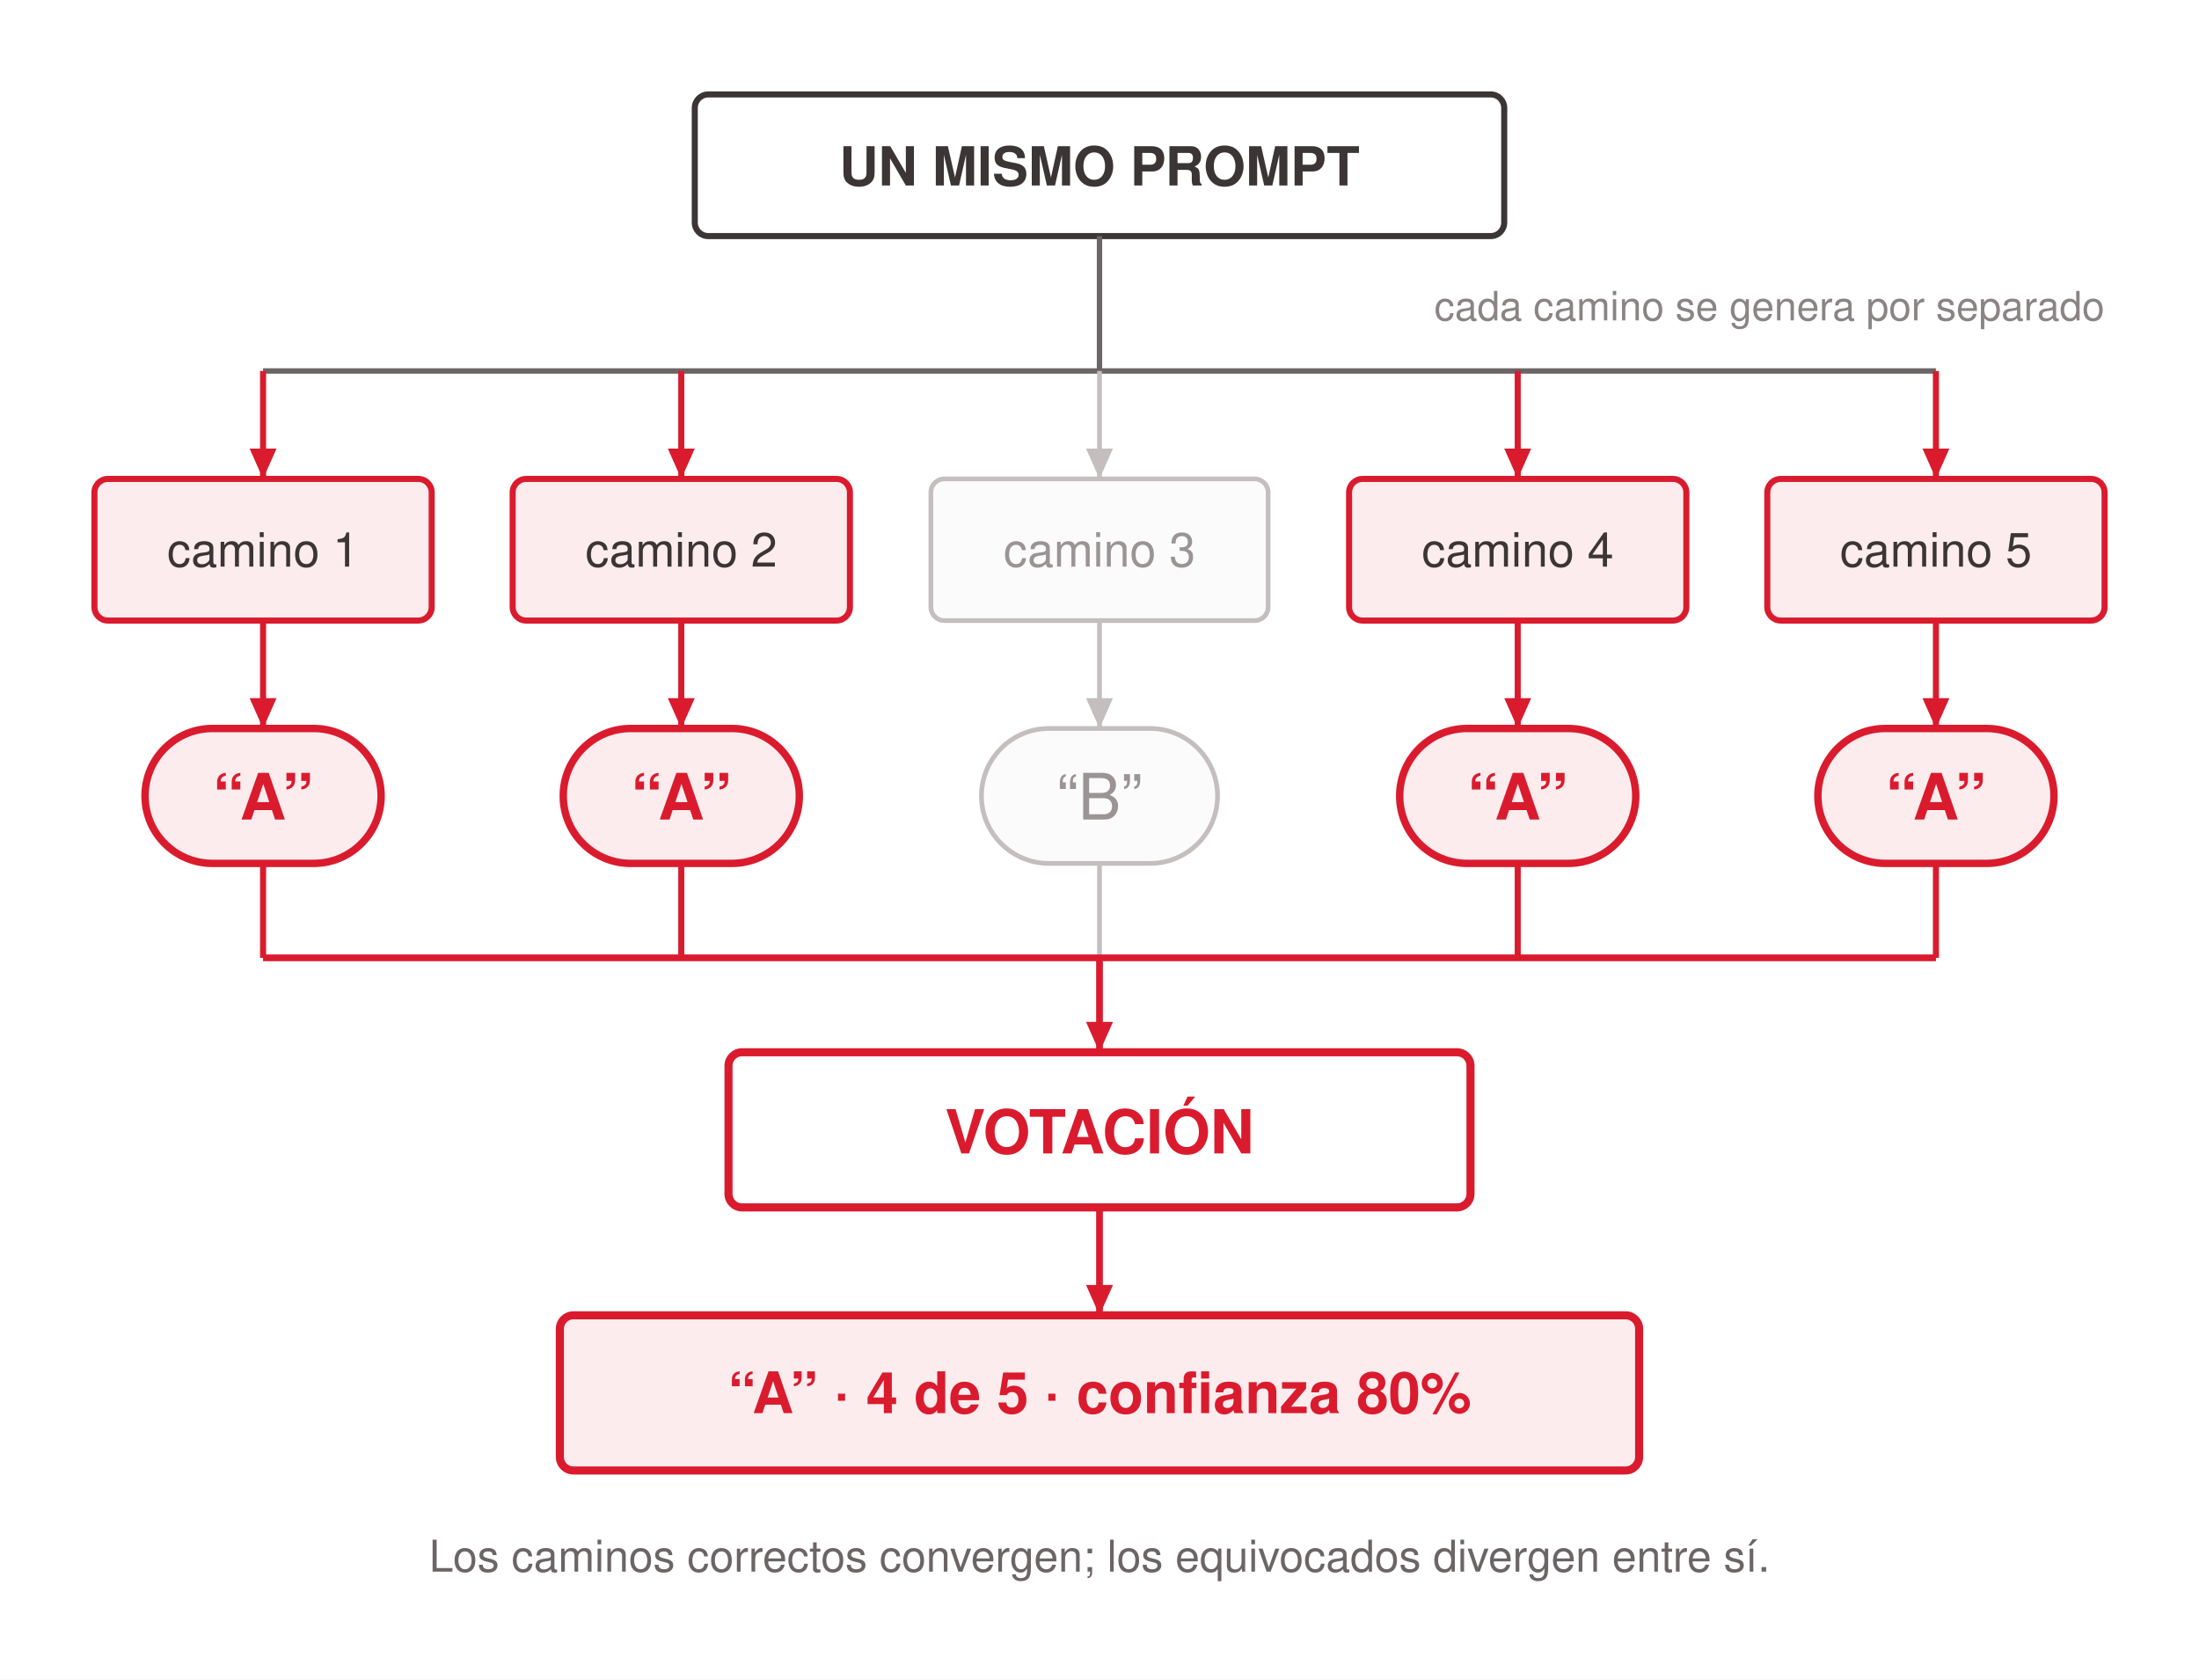
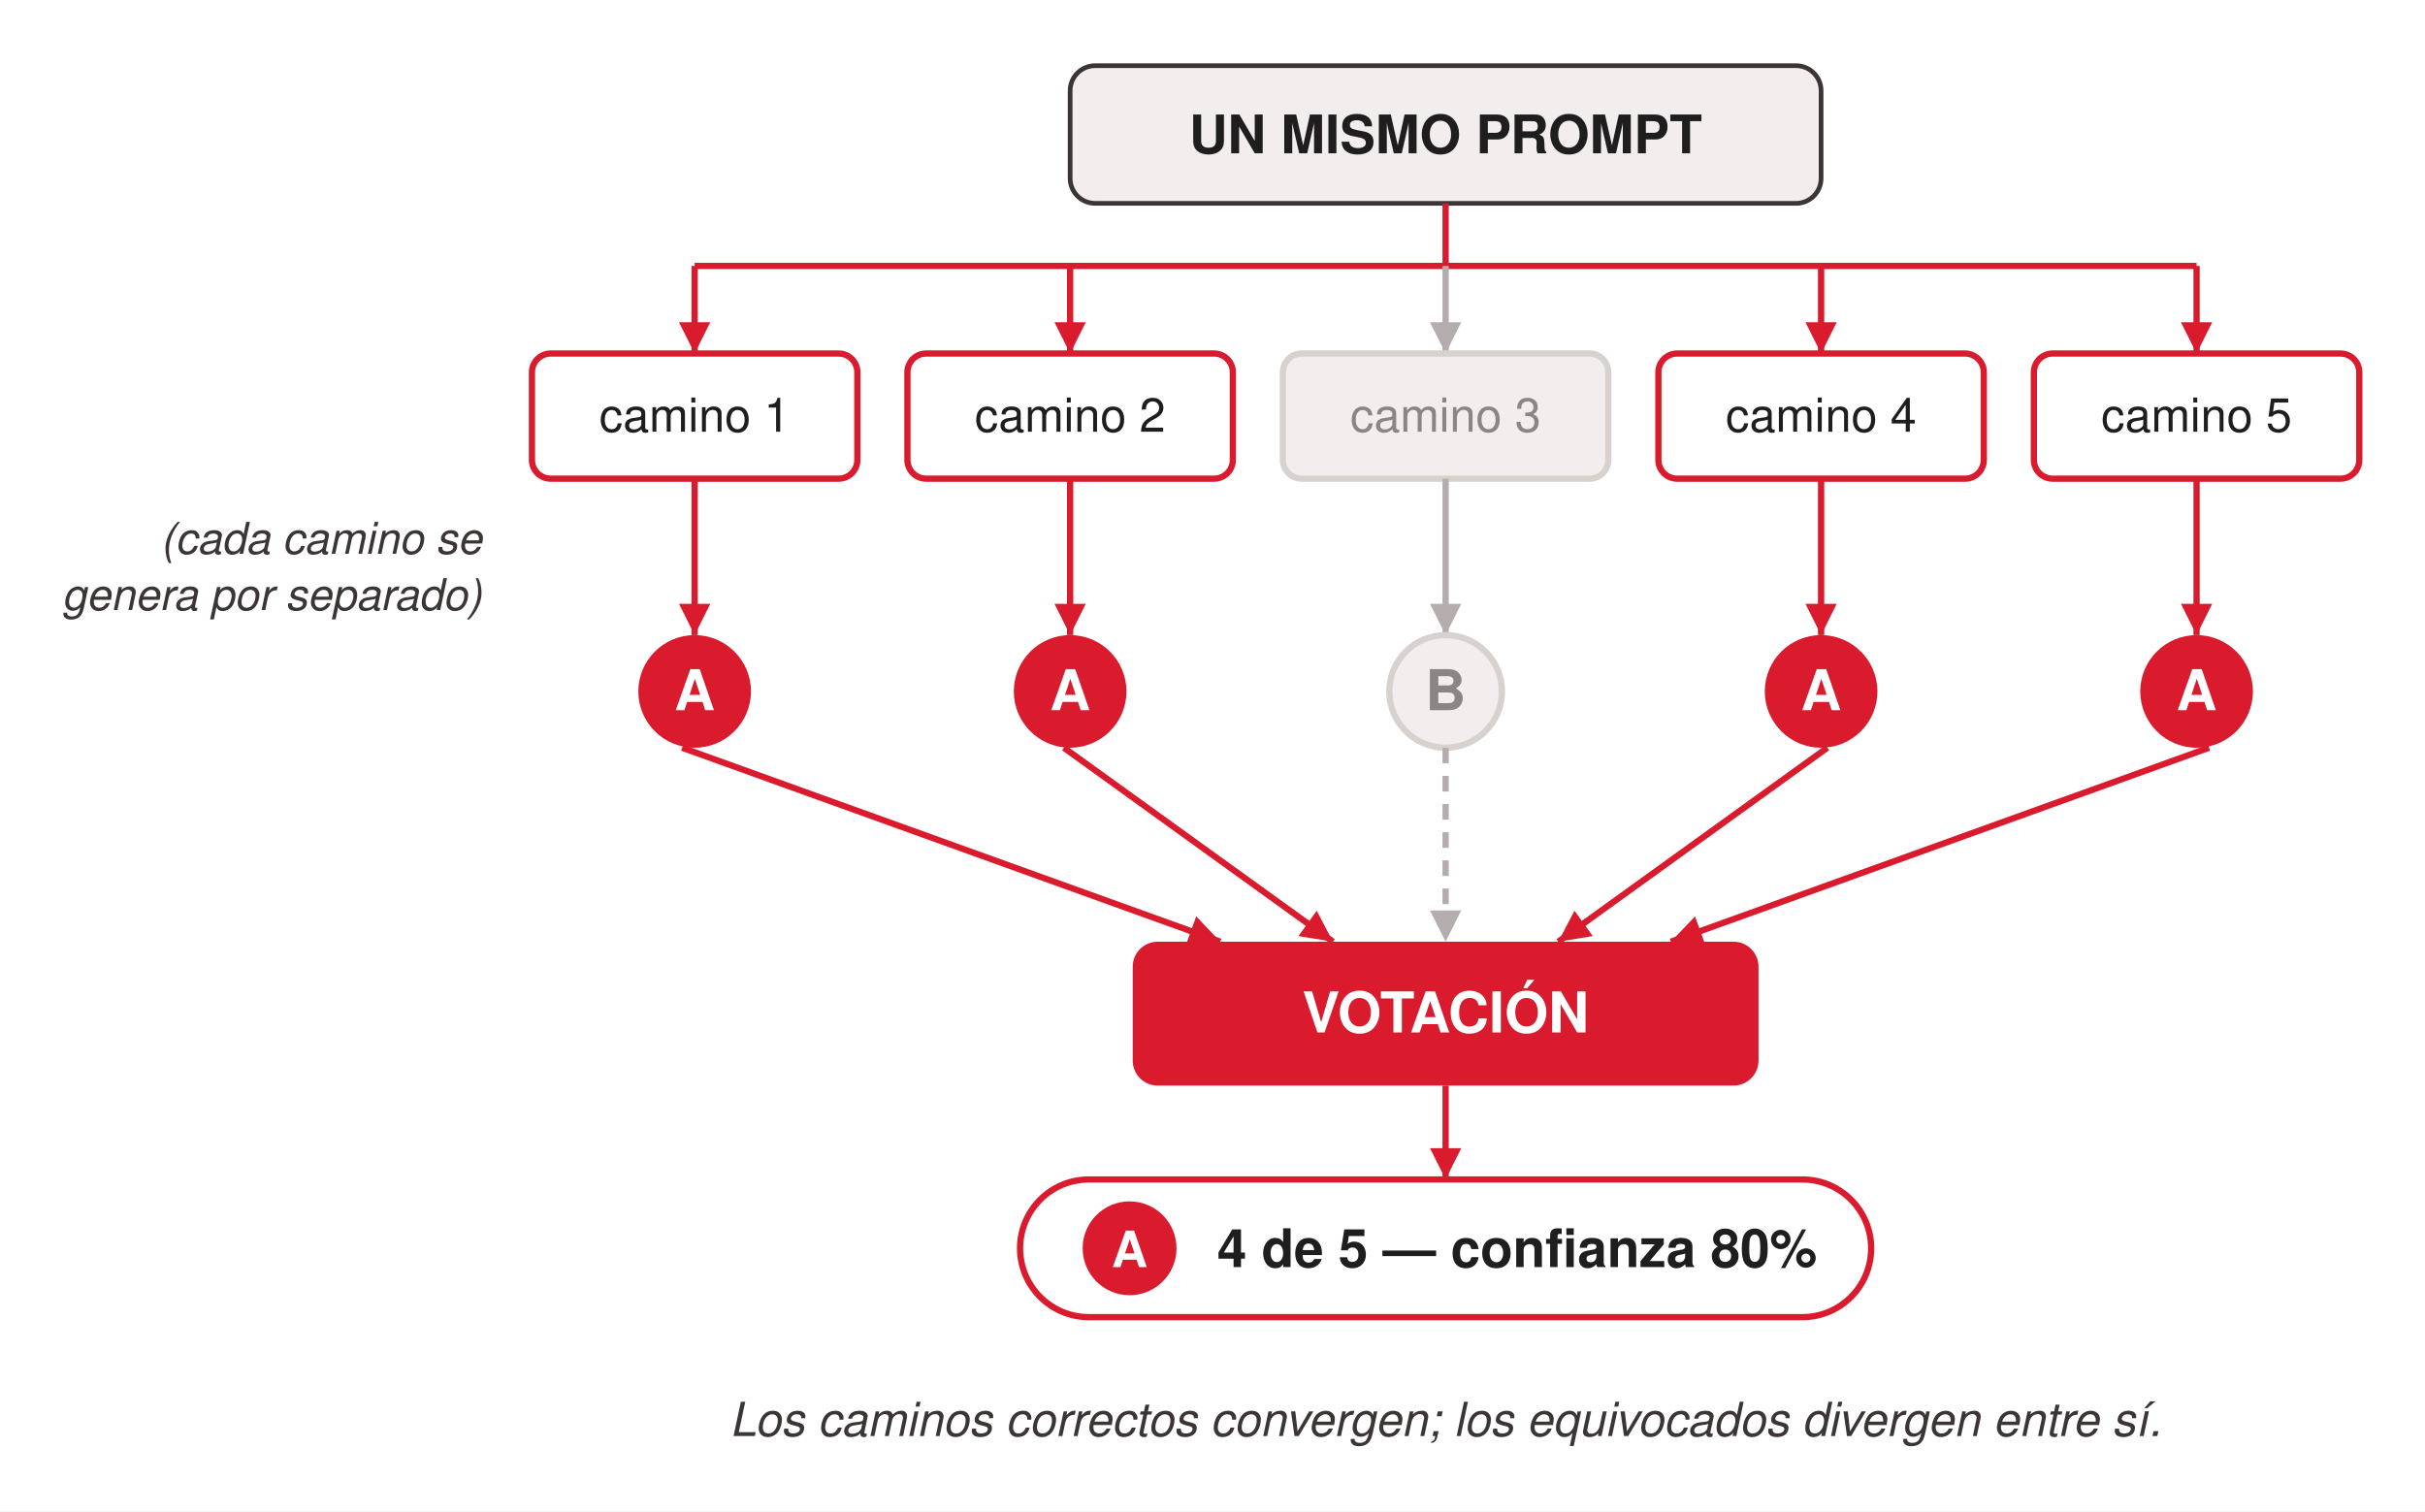
- <svg xmlns="http://www.w3.org/2000/svg" viewBox="0 0 652 498" font-family="Helvetica, Arial, sans-serif" fill="#3B3535">
+ <svg xmlns="http://www.w3.org/2000/svg" viewBox="18 -1 775 483" font-family="Helvetica, Arial, sans-serif" fill="#3B3535">
  <defs>
-     <marker id="ahA" markerUnits="userSpaceOnUse" markerWidth="10" markerHeight="8" refX="9" refY="4" orient="auto">
-       <path d="M0,0 L9,4 L0,8 Z" fill="#DA1B2E" />
+     <marker id="ar" viewBox="0 0 10 10" refX="10" refY="5" markerWidth="10" markerHeight="10" markerUnits="userSpaceOnUse" orient="auto">
+       <path d="M0,0 L10,5 L0,10 z" fill="#DA1B2E" />
    </marker>
-     <marker id="ahM" markerUnits="userSpaceOnUse" markerWidth="10" markerHeight="8" refX="9" refY="4" orient="auto">
-       <path d="M0,0 L9,4 L0,8 Z" fill="#C4BEBE" />
+     <marker id="ag" viewBox="0 0 10 10" refX="10" refY="5" markerWidth="10" markerHeight="10" markerUnits="userSpaceOnUse" orient="auto">
+       <path d="M0,0 L10,5 L0,10 z" fill="#B5ADAD" />
    </marker>
  </defs>
-   <rect x="0" y="0" width="652" height="498" fill="#ffffff" />
-   <rect x="206" y="28" width="240" height="42" rx="4" fill="#ffffff" stroke="#3B3535" stroke-width="1.8" />
-   <text x="326" y="55" text-anchor="middle" font-size="16" font-weight="bold">UN MISMO PROMPT</text>
-   <text x="624" y="95" text-anchor="end" font-size="12" fill="#8A8484">cada camino se genera por separado</text>
-   <path d="M326,70 L326,110" stroke="#6B6565" stroke-width="1.6" fill="none" />
-   <path d="M78,110 L574,110" stroke="#6B6565" stroke-width="1.6" fill="none" />
-   <path d="M78,110 L78,142" stroke="#DA1B2E" stroke-width="1.8" fill="none" marker-end="url(#ahA)" />
-   <path d="M202,110 L202,142" stroke="#DA1B2E" stroke-width="1.8" fill="none" marker-end="url(#ahA)" />
-   <path d="M326,110 L326,142" stroke="#C4BEBE" stroke-width="1.4" fill="none" marker-end="url(#ahM)" />
-   <path d="M450,110 L450,142" stroke="#DA1B2E" stroke-width="1.8" fill="none" marker-end="url(#ahA)" />
-   <path d="M574,110 L574,142" stroke="#DA1B2E" stroke-width="1.8" fill="none" marker-end="url(#ahA)" />
-   <rect x="28" y="142" width="100" height="42" rx="4" fill="#FDECEE" stroke="#DA1B2E" stroke-width="1.8" />
-   <text x="78" y="168" text-anchor="middle" font-size="14">camino 1</text>
-   <rect x="152" y="142" width="100" height="42" rx="4" fill="#FDECEE" stroke="#DA1B2E" stroke-width="1.8" />
-   <text x="202" y="168" text-anchor="middle" font-size="14">camino 2</text>
-   <rect x="276" y="142" width="100" height="42" rx="4" fill="#FCFBFB" stroke="#C4BEBE" stroke-width="1.4" />
-   <text x="326" y="168" text-anchor="middle" font-size="14" fill="#9A9494">camino 3</text>
-   <rect x="400" y="142" width="100" height="42" rx="4" fill="#FDECEE" stroke="#DA1B2E" stroke-width="1.8" />
-   <text x="450" y="168" text-anchor="middle" font-size="14">camino 4</text>
-   <rect x="524" y="142" width="100" height="42" rx="4" fill="#FDECEE" stroke="#DA1B2E" stroke-width="1.8" />
-   <text x="574" y="168" text-anchor="middle" font-size="14">camino 5</text>
-   <path d="M78,184 L78,216" stroke="#DA1B2E" stroke-width="1.8" fill="none" marker-end="url(#ahA)" />
-   <path d="M202,184 L202,216" stroke="#DA1B2E" stroke-width="1.8" fill="none" marker-end="url(#ahA)" />
-   <path d="M326,184 L326,216" stroke="#C4BEBE" stroke-width="1.4" fill="none" marker-end="url(#ahM)" />
-   <path d="M450,184 L450,216" stroke="#DA1B2E" stroke-width="1.8" fill="none" marker-end="url(#ahA)" />
-   <path d="M574,184 L574,216" stroke="#DA1B2E" stroke-width="1.8" fill="none" marker-end="url(#ahA)" />
-   <rect x="43" y="216" width="70" height="40" rx="20" fill="#FDECEE" stroke="#DA1B2E" stroke-width="2.2" />
-   <text x="78" y="243" text-anchor="middle" font-size="19" font-weight="bold" fill="#DA1B2E">“A”</text>
-   <rect x="167" y="216" width="70" height="40" rx="20" fill="#FDECEE" stroke="#DA1B2E" stroke-width="2.2" />
-   <text x="202" y="243" text-anchor="middle" font-size="19" font-weight="bold" fill="#DA1B2E">“A”</text>
-   <rect x="291" y="216" width="70" height="40" rx="20" fill="#FCFBFB" stroke="#C4BEBE" stroke-width="1.4" />
-   <text x="326" y="243" text-anchor="middle" font-size="19" fill="#9A9494">“B”</text>
-   <rect x="415" y="216" width="70" height="40" rx="20" fill="#FDECEE" stroke="#DA1B2E" stroke-width="2.2" />
-   <text x="450" y="243" text-anchor="middle" font-size="19" font-weight="bold" fill="#DA1B2E">“A”</text>
-   <rect x="539" y="216" width="70" height="40" rx="20" fill="#FDECEE" stroke="#DA1B2E" stroke-width="2.2" />
-   <text x="574" y="243" text-anchor="middle" font-size="19" font-weight="bold" fill="#DA1B2E">“A”</text>
-   <path d="M78,256 L78,284" stroke="#DA1B2E" stroke-width="1.8" fill="none" />
-   <path d="M202,256 L202,284" stroke="#DA1B2E" stroke-width="1.8" fill="none" />
-   <path d="M326,256 L326,284" stroke="#C4BEBE" stroke-width="1.4" fill="none" />
-   <path d="M450,256 L450,284" stroke="#DA1B2E" stroke-width="1.8" fill="none" />
-   <path d="M574,256 L574,284" stroke="#DA1B2E" stroke-width="1.8" fill="none" />
-   <path d="M78,284 L574,284" stroke="#DA1B2E" stroke-width="2" fill="none" />
-   <path d="M326,284 L326,312" stroke="#DA1B2E" stroke-width="2" fill="none" marker-end="url(#ahA)" />
-   <rect x="216" y="312" width="220" height="46" rx="4" fill="#ffffff" stroke="#DA1B2E" stroke-width="2.4" />
-   <text x="326" y="342" text-anchor="middle" font-size="18" font-weight="bold" fill="#DA1B2E">VOTACIÓN</text>
-   <path d="M326,358 L326,390" stroke="#DA1B2E" stroke-width="2" fill="none" marker-end="url(#ahA)" />
-   <rect x="166" y="390" width="320" height="46" rx="4" fill="#FDECEE" stroke="#DA1B2E" stroke-width="2.4" />
-   <text x="326" y="419" text-anchor="middle" font-size="17" font-weight="bold" fill="#DA1B2E">“A” · 4 de 5 · confianza 80%</text>
-   <text x="326" y="466" text-anchor="middle" font-size="13" fill="#6B6565">Los caminos correctos convergen; los equivocados divergen entre sí.</text>
+   <rect x="18" y="-1" width="775" height="483" fill="#ffffff" />
+   <rect x="360" y="20" width="240" height="44" rx="8" fill="#F2EEEE" stroke="#3B3535" stroke-width="1.5" />
+   <text x="480" y="48" text-anchor="middle" font-size="17" font-weight="bold" fill="#1F1E1E">UN MISMO PROMPT</text>
+   <g fill="none" stroke-width="2">
+     <path d="M480,64 V84 M240,84 H720" stroke="#DA1B2E" />
+     <g stroke="#DA1B2E" marker-end="url(#ar)">
+       <line x1="240" y1="84" x2="240" y2="112" />
+       <line x1="360" y1="84" x2="360" y2="112" />
+       <line x1="600" y1="84" x2="600" y2="112" />
+       <line x1="720" y1="84" x2="720" y2="112" />
+     </g>
+     <line x1="480" y1="84" x2="480" y2="112" stroke="#B5ADAD" marker-end="url(#ag)" />
+   </g>
+   <g stroke-width="2">
+     <rect x="188" y="112" width="104" height="40" rx="6" fill="#ffffff" stroke="#DA1B2E" />
+     <rect x="308" y="112" width="104" height="40" rx="6" fill="#ffffff" stroke="#DA1B2E" />
+     <rect x="428" y="112" width="104" height="40" rx="6" fill="#F2EEEE" stroke="#D8D2CE" />
+     <rect x="548" y="112" width="104" height="40" rx="6" fill="#ffffff" stroke="#DA1B2E" />
+     <rect x="668" y="112" width="104" height="40" rx="6" fill="#ffffff" stroke="#DA1B2E" />
+   </g>
+   <g font-size="15" text-anchor="middle" fill="#1F1E1E">
+     <text x="240" y="137">camino 1</text>
+     <text x="360" y="137">camino 2</text>
+     <text x="480" y="137" fill="#8C8585">camino 3</text>
+     <text x="600" y="137">camino 4</text>
+     <text x="720" y="137">camino 5</text>
+   </g>
+   <g font-size="14" font-style="italic" text-anchor="end">
+     <text x="172" y="176">(cada camino se</text>
+     <text x="172" y="194">genera por separado)</text>
+   </g>
+   <g fill="none" stroke-width="2">
+     <g stroke="#DA1B2E" marker-end="url(#ar)">
+       <line x1="240" y1="152" x2="240" y2="202" />
+       <line x1="360" y1="152" x2="360" y2="202" />
+       <line x1="600" y1="152" x2="600" y2="202" />
+       <line x1="720" y1="152" x2="720" y2="202" />
+     </g>
+     <line x1="480" y1="152" x2="480" y2="202" stroke="#B5ADAD" marker-end="url(#ag)" />
+   </g>
+   <g fill="#DA1B2E">
+     <circle cx="240" cy="220" r="18" />
+     <circle cx="360" cy="220" r="18" />
+     <circle cx="600" cy="220" r="18" />
+     <circle cx="720" cy="220" r="18" />
+   </g>
+   <circle cx="480" cy="220" r="18" fill="#F2EEEE" stroke="#D8D2CE" stroke-width="2" />
+   <g font-size="18" font-weight="bold" text-anchor="middle" fill="#ffffff">
+     <text x="240" y="226">A</text>
+     <text x="360" y="226">A</text>
+     <text x="480" y="226" fill="#8C8585">B</text>
+     <text x="600" y="226">A</text>
+     <text x="720" y="226">A</text>
+   </g>
+   <g fill="none" stroke-width="2">
+     <g stroke="#DA1B2E" marker-end="url(#ar)">
+       <line x1="236" y1="238" x2="408" y2="300" />
+       <line x1="358" y1="238" x2="444" y2="300" />
+       <line x1="602" y1="238" x2="516" y2="300" />
+       <line x1="724" y1="238" x2="552" y2="300" />
+     </g>
+     <line x1="480" y1="238" x2="480" y2="300" stroke="#B5ADAD" stroke-dasharray="5 4" marker-end="url(#ag)" />
+   </g>
+   <rect x="380" y="300" width="200" height="46" rx="8" fill="#DA1B2E" />
+   <text x="480" y="329" text-anchor="middle" font-size="18" font-weight="bold" fill="#ffffff">VOTACIÓN</text>
+   <line x1="480" y1="346" x2="480" y2="376" stroke="#DA1B2E" stroke-width="2" marker-end="url(#ar)" />
+   <rect x="344" y="376" width="272" height="44" rx="22" fill="#ffffff" stroke="#DA1B2E" stroke-width="2" />
+   <circle cx="379" cy="398" r="15" fill="#DA1B2E" />
+   <text x="379" y="404" text-anchor="middle" font-size="16" font-weight="bold" fill="#ffffff">A</text>
+   <text x="407" y="404" font-size="17" font-weight="bold" fill="#1F1E1E">4 de 5 — confianza 80%</text>
+   <text x="480" y="458" text-anchor="middle" font-size="15" font-style="italic">Los caminos correctos convergen; los equivocados divergen entre sí.</text>
</svg>
